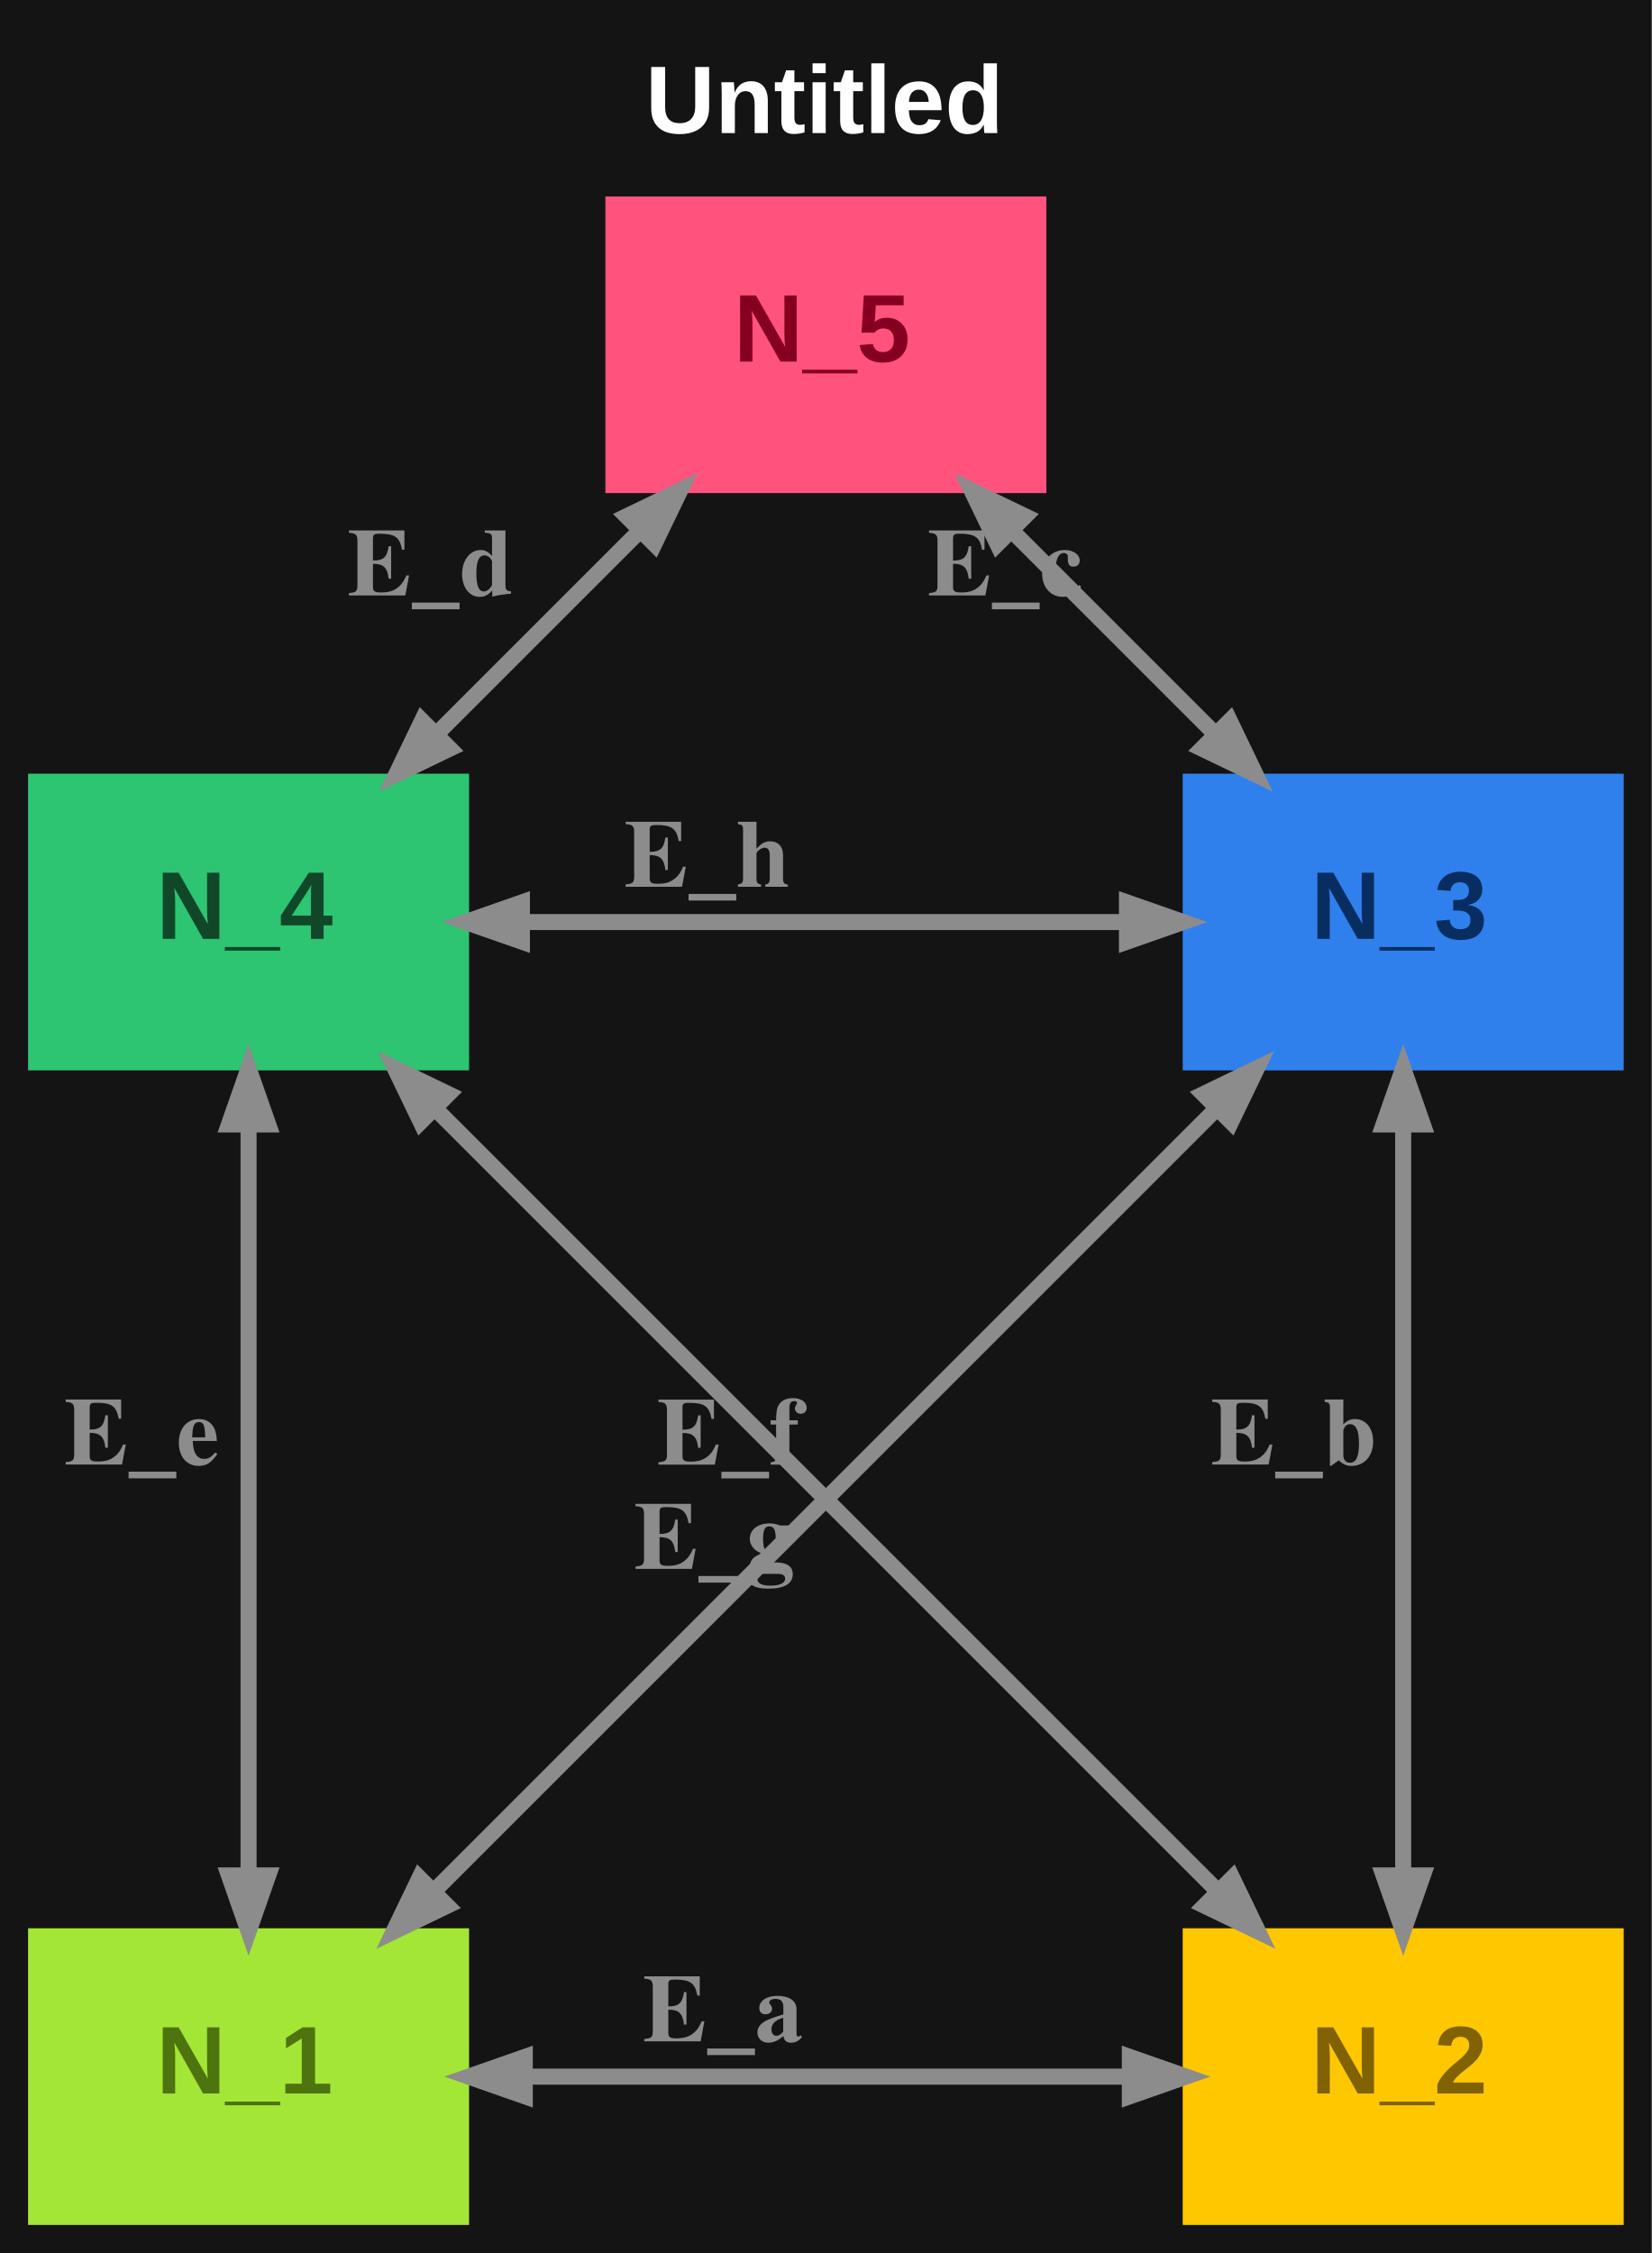
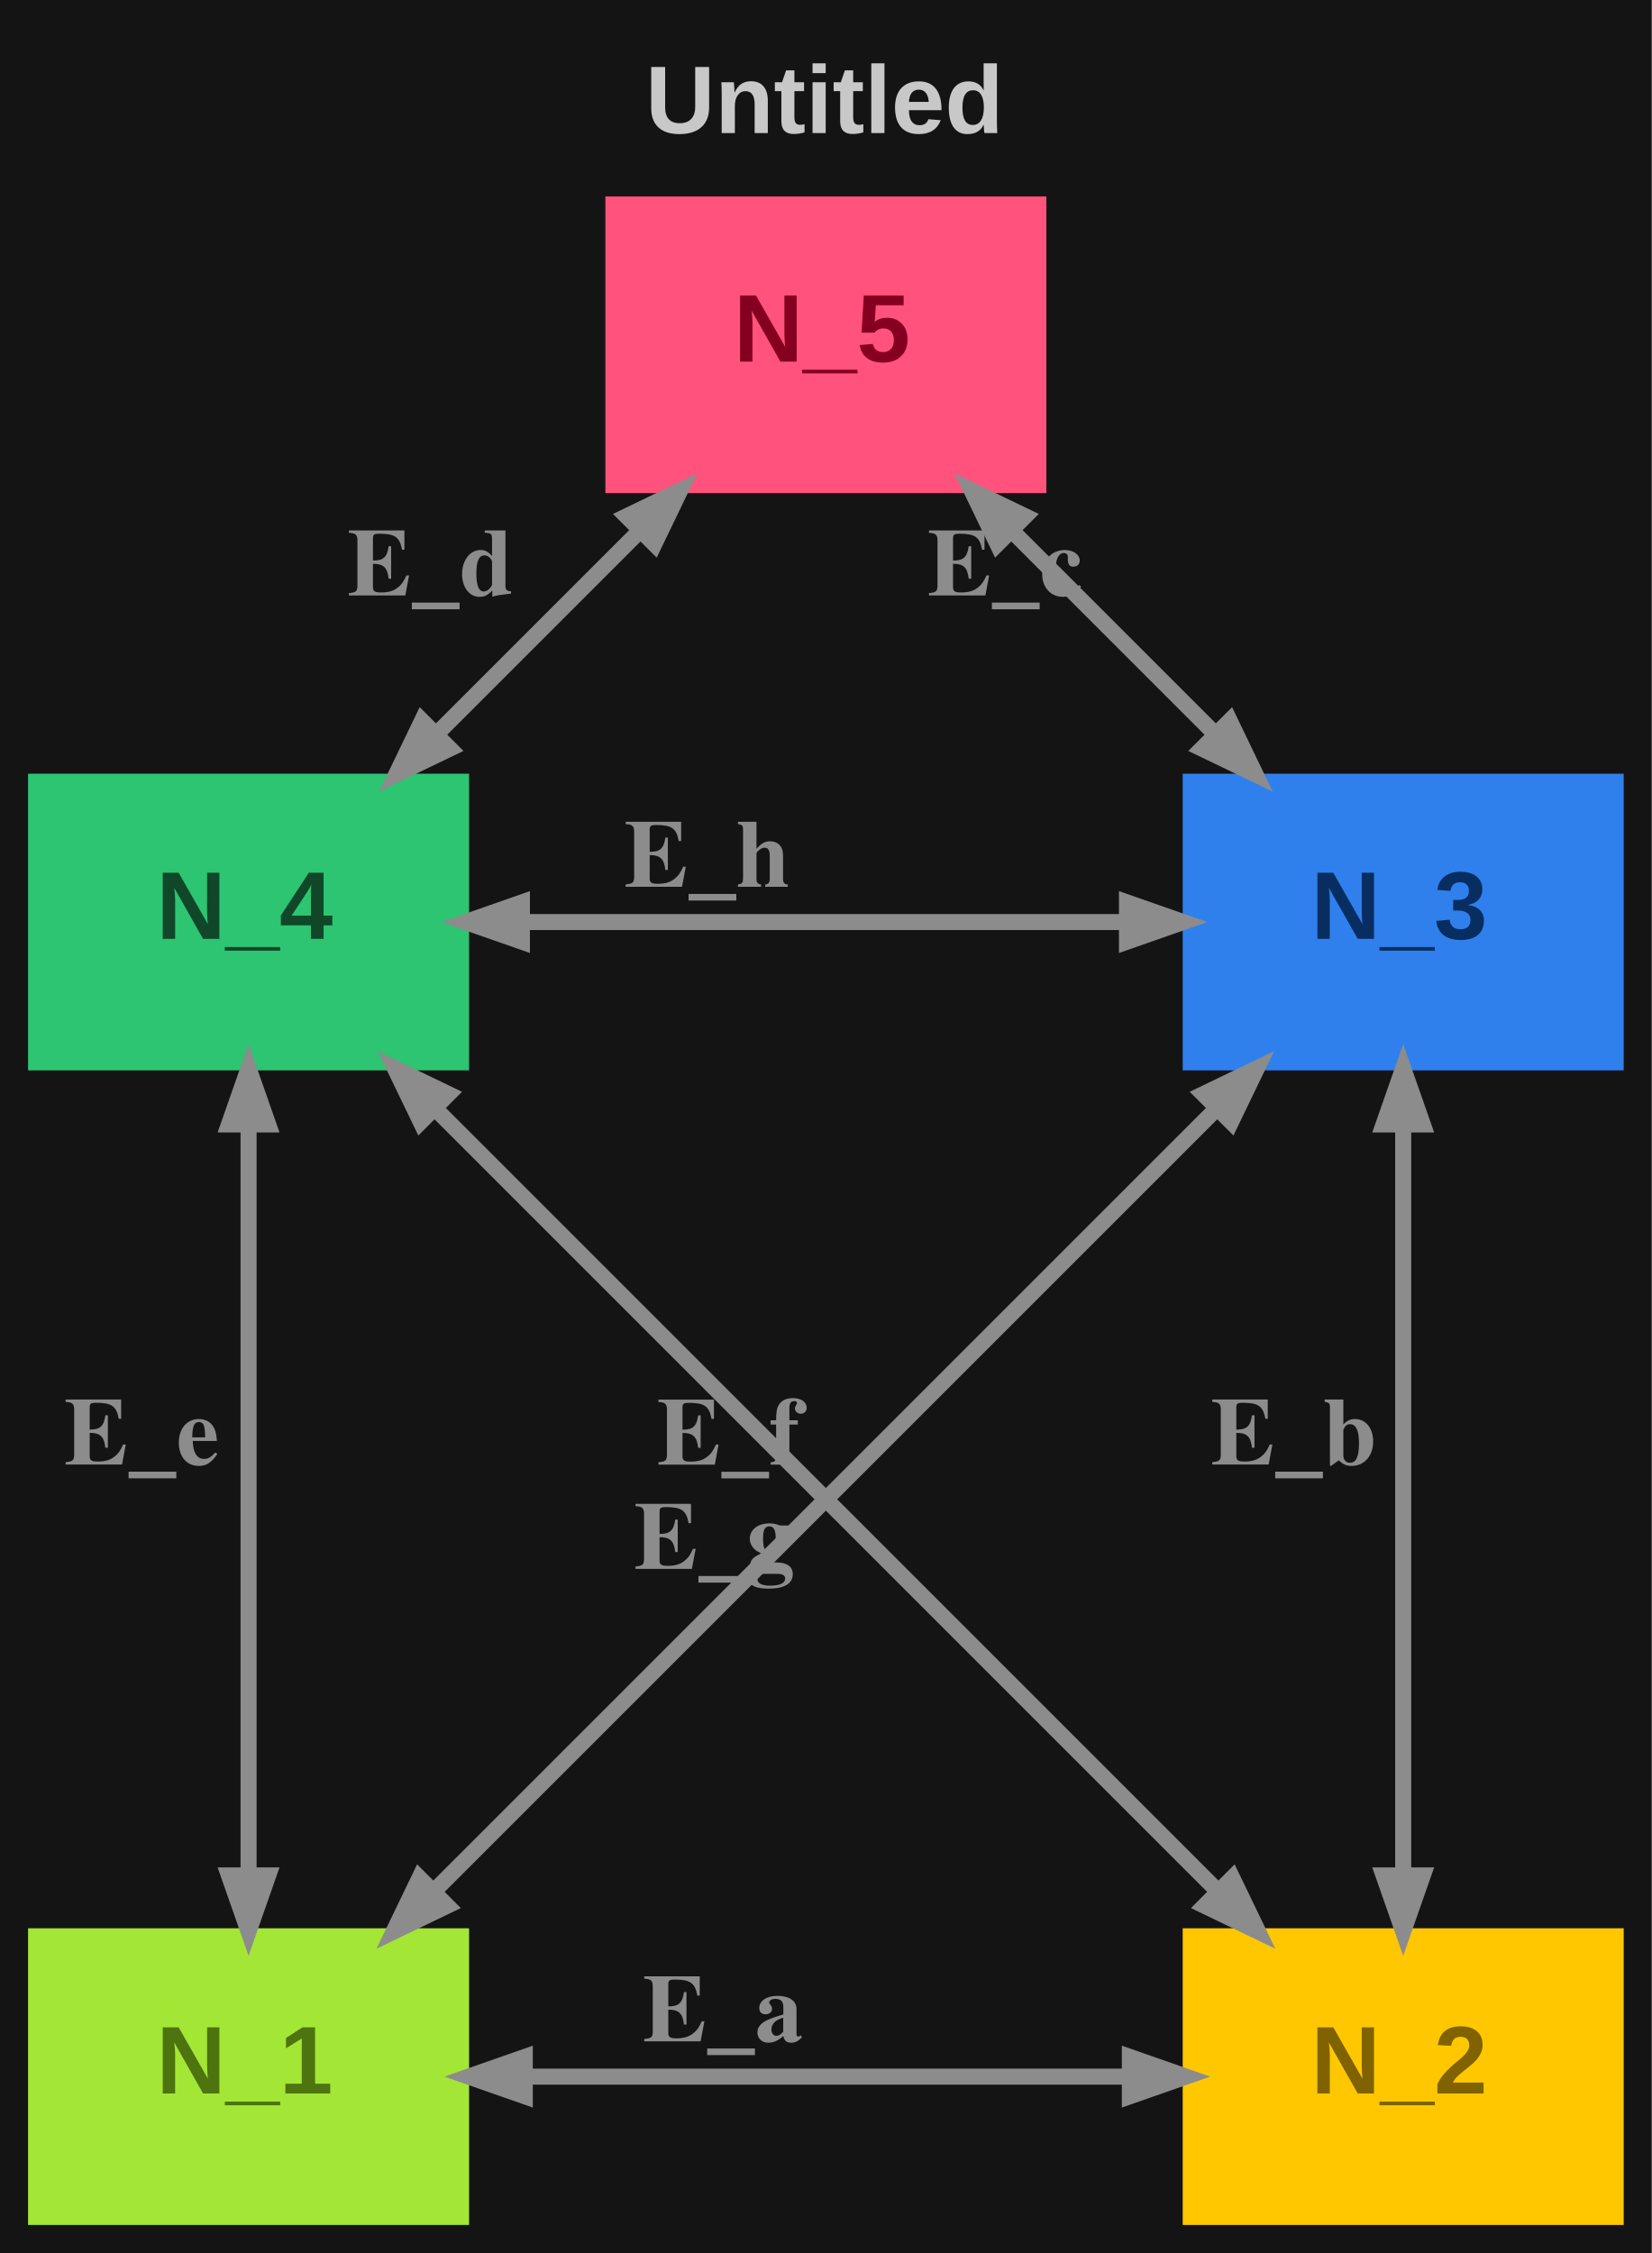
<svg xmlns="http://www.w3.org/2000/svg" width="206pt" height="281pt" viewBox="0.00 0.00 206.00 281.00">
  <g id="graph0" class="graph" transform="scale(1 1) rotate(0) translate(4 277)">
    <polygon fill="#141414" stroke="transparent" points="-4,4 -4,-277 202,-277 202,4 -4,4" />
-     <text text-anchor="start" x="76.5" y="-260.4" font-family="Arial" font-weight="bold" font-size="12.00" fill="#ffffff">Untitled</text>
+     <text text-anchor="start" x="76.5" y="-260.4" font-family="Arial" font-weight="bold" font-size="12.00" fill="#c8c8c8">Untitled</text>
    <g id="node1" class="node">
      <polygon fill="#a3e635" stroke="#a3e635" points="54,-36 0,-36 0,0 54,0 54,-36" />
      <text text-anchor="start" x="15.5" y="-15.9" font-family="Arial" font-weight="bold" font-size="12.00" fill="#4d740e">N_1</text>
    </g>
    <g id="node2" class="node">
      <polygon fill="#ffc700" stroke="#ffc700" points="198,-36 144,-36 144,0 198,0 198,-36" />
      <text text-anchor="start" x="159.5" y="-15.9" font-family="Arial" font-weight="bold" font-size="12.00" fill="#806300">N_2</text>
    </g>
    <g id="edge1" class="edge">
      <path fill="none" stroke="#8c8c8c" stroke-width="2" d="M136.73,-18C114.03,-18 84.35,-18 61.58,-18" />
      <polygon fill="#8c8c8c" stroke="#8c8c8c" stroke-width="2" points="136.91,-20.45 143.91,-18 136.91,-15.55 136.91,-20.45" />
      <polygon fill="#8c8c8c" stroke="#8c8c8c" stroke-width="2" points="61.45,-15.55 54.45,-18 61.45,-20.45 61.45,-15.55" />
      <text text-anchor="start" x="76.16" y="-22.4" font-family="Times,serif" font-weight="bold" font-size="12.00" fill="#8c8c8c">E_a</text>
    </g>
    <g id="node3" class="node">
      <polygon fill="#2f80ed" stroke="#2f80ed" points="198,-180 144,-180 144,-144 198,-144 198,-180" />
      <text text-anchor="start" x="159.5" y="-159.9" font-family="Arial" font-weight="bold" font-size="12.00" fill="#082e61">N_3</text>
    </g>
    <g id="edge3" class="edge">
      <path fill="none" stroke="#8c8c8c" stroke-width="2" d="M147.65,-138.65C120.8,-111.8 77,-68 50.21,-41.21" />
      <polygon fill="#8c8c8c" stroke="#8c8c8c" stroke-width="2" points="146.08,-140.54 152.76,-143.76 149.54,-137.08 146.08,-140.54" />
      <polygon fill="#8c8c8c" stroke="#8c8c8c" stroke-width="2" points="51.77,-39.31 45.09,-36.09 48.31,-42.77 51.77,-39.31" />
      <text text-anchor="start" x="77.93" y="-94.33" font-family="Times,serif" font-weight="bold" font-size="12.00" fill="#8c8c8c">E_f</text>
    </g>
    <g id="edge2" class="edge">
      <path fill="none" stroke="#8c8c8c" stroke-width="2" d="M171,-136.48C171,-110.23 171,-69.6 171,-43.4" />
      <polygon fill="#8c8c8c" stroke="#8c8c8c" stroke-width="2" points="168.55,-136.76 171,-143.76 173.45,-136.76 168.55,-136.76" />
      <polygon fill="#8c8c8c" stroke="#8c8c8c" stroke-width="2" points="173.45,-43.09 171,-36.09 168.55,-43.09 173.45,-43.09" />
      <text text-anchor="start" x="147" y="-94.34" font-family="Times,serif" font-weight="bold" font-size="12.00" fill="#8c8c8c">E_b</text>
    </g>
    <g id="node4" class="node">
      <polygon fill="#ff527c" stroke="#ff527c" points="126,-252 72,-252 72,-216 126,-216 126,-252" />
      <text text-anchor="start" x="87.5" y="-231.9" font-family="Arial" font-weight="bold" font-size="12.00" fill="#850020">N_5</text>
    </g>
    <g id="edge4" class="edge">
      <path fill="none" stroke="#8c8c8c" stroke-width="2" d="M122.16,-210.84C130.16,-202.84 139.13,-193.87 147.18,-185.82" />
      <polygon fill="#8c8c8c" stroke="#8c8c8c" stroke-width="2" points="120.39,-209.15 117.17,-215.83 123.85,-212.61 120.39,-209.15" />
      <polygon fill="#8c8c8c" stroke="#8c8c8c" stroke-width="2" points="149.37,-187.1 152.59,-180.41 145.9,-183.63 149.37,-187.1" />
      <text text-anchor="start" x="111.67" y="-202.73" font-family="Times,serif" font-weight="bold" font-size="12.00" fill="#8c8c8c">E_c</text>
    </g>
    <g id="node5" class="node">
      <polygon fill="#2dc472" stroke="#2dc472" points="54,-180 0,-180 0,-144 54,-144 54,-180" />
      <text text-anchor="start" x="15.5" y="-159.9" font-family="Arial" font-weight="bold" font-size="12.00" fill="#104729">N_4</text>
    </g>
    <g id="edge5" class="edge">
      <path fill="none" stroke="#8c8c8c" stroke-width="2" d="M75.84,-210.84C67.84,-202.84 58.87,-193.87 50.82,-185.82" />
      <polygon fill="#8c8c8c" stroke="#8c8c8c" stroke-width="2" points="74.15,-212.61 80.83,-215.83 77.61,-209.15 74.15,-212.61" />
      <polygon fill="#8c8c8c" stroke="#8c8c8c" stroke-width="2" points="52.1,-183.63 45.41,-180.41 48.63,-187.1 52.1,-183.63" />
      <text text-anchor="start" x="39.33" y="-202.73" font-family="Times,serif" font-weight="bold" font-size="12.00" fill="#8c8c8c">E_d</text>
    </g>
    <g id="edge6" class="edge">
      <path fill="none" stroke="#8c8c8c" stroke-width="2" d="M27,-136.48C27,-110.23 27,-69.6 27,-43.4" />
      <polygon fill="#8c8c8c" stroke="#8c8c8c" stroke-width="2" points="24.55,-136.76 27,-143.76 29.45,-136.76 24.55,-136.76" />
      <polygon fill="#8c8c8c" stroke="#8c8c8c" stroke-width="2" points="29.45,-43.09 27,-36.09 24.55,-43.09 29.45,-43.09" />
      <text text-anchor="start" x="4" y="-94.34" font-family="Times,serif" font-weight="bold" font-size="12.00" fill="#8c8c8c">E_e</text>
    </g>
    <g id="edge7" class="edge">
      <path fill="none" stroke="#8c8c8c" stroke-width="2" d="M50.35,-138.65C77.2,-111.8 121,-68 147.79,-41.21" />
      <polygon fill="#8c8c8c" stroke="#8c8c8c" stroke-width="2" points="48.46,-137.08 45.24,-143.76 51.92,-140.54 48.46,-137.08" />
      <polygon fill="#8c8c8c" stroke="#8c8c8c" stroke-width="2" points="149.69,-42.77 152.91,-36.09 146.23,-39.31 149.69,-42.77" />
      <text text-anchor="start" x="75.07" y="-81.33" font-family="Times,serif" font-weight="bold" font-size="12.00" fill="#8c8c8c">E_g</text>
    </g>
    <g id="edge8" class="edge">
      <path fill="none" stroke="#8c8c8c" stroke-width="2" d="M61.27,-162C83.97,-162 113.65,-162 136.42,-162" />
      <polygon fill="#8c8c8c" stroke="#8c8c8c" stroke-width="2" points="61.09,-159.55 54.09,-162 61.09,-164.45 61.09,-159.55" />
      <polygon fill="#8c8c8c" stroke="#8c8c8c" stroke-width="2" points="136.55,-164.45 143.55,-162 136.55,-159.55 136.55,-164.45" />
      <text text-anchor="start" x="73.84" y="-166.4" font-family="Times,serif" font-weight="bold" font-size="12.00" fill="#8c8c8c">E_h</text>
    </g>
  </g>
</svg>
